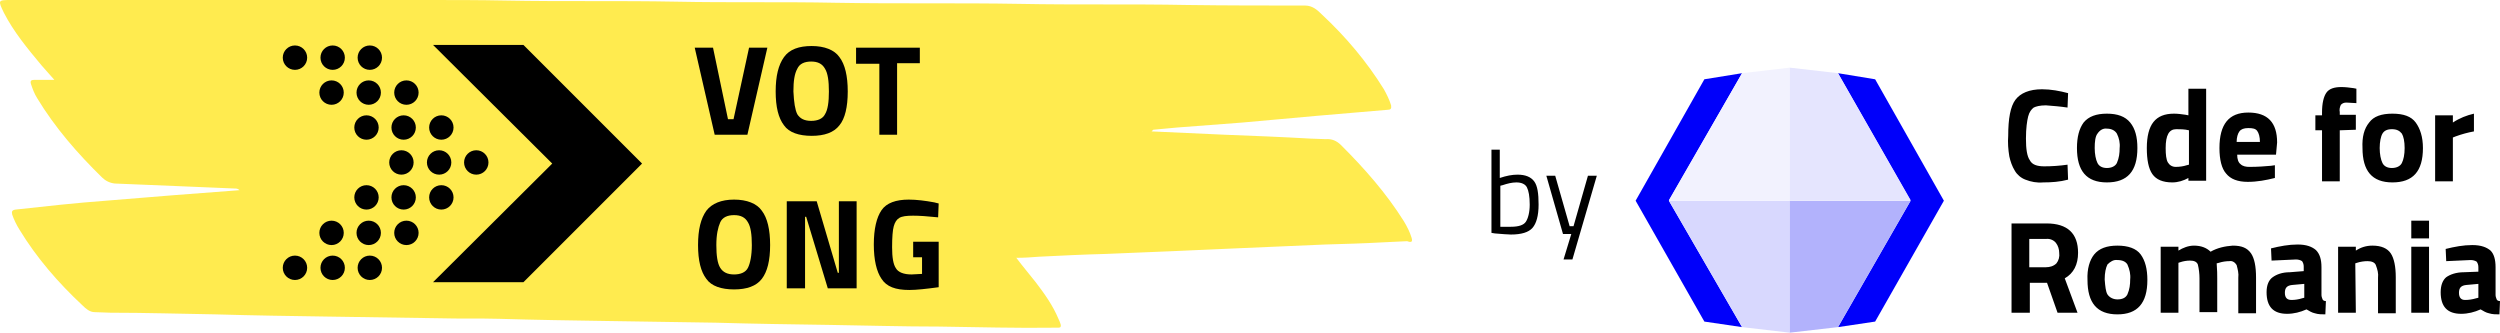
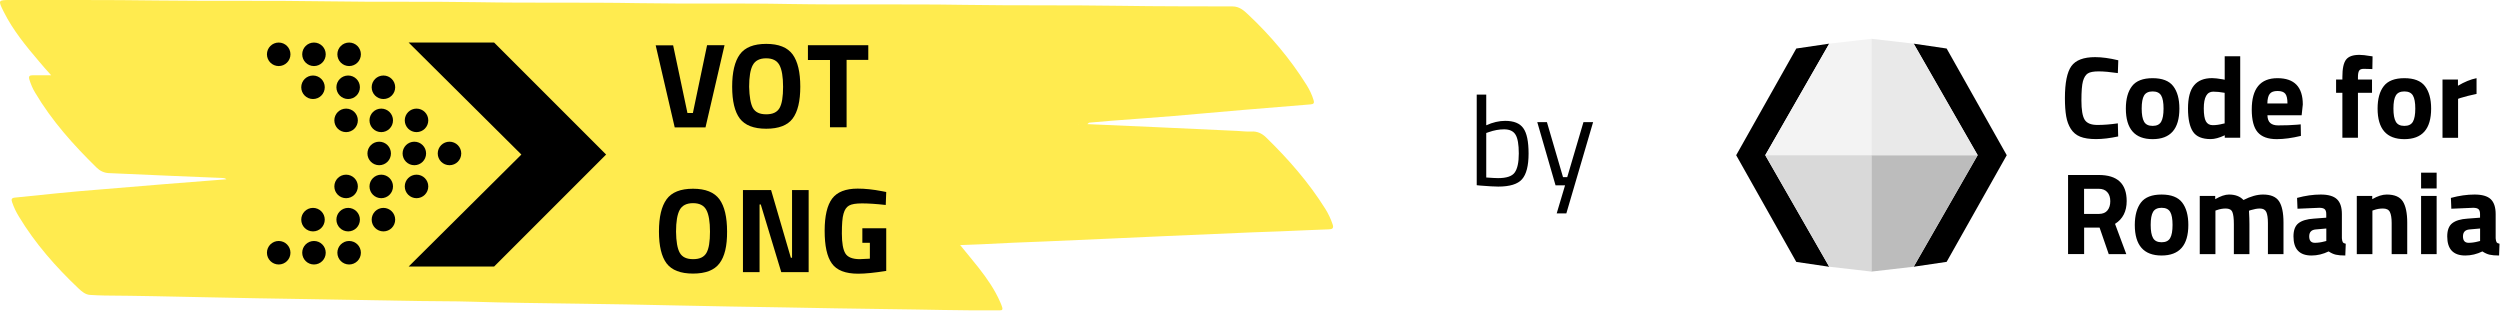
- <svg xmlns="http://www.w3.org/2000/svg" id="Layer_1" x="0" y="0" version="1.1" viewBox="0 0 450.9 60" xml:space="preserve" style="enable-background:new 0 0 450.9 60">
-   <style type="text/css">.st0{fill:#ffeb4f}.st1{fill:#0000fa}.st2{fill:#f2f2fe}.st3{fill:#d8d8fe}.st4{fill:#b2b2fc}.st5{fill:#e5e5fe}</style>
-   <g>
-     <g>
-       <path d="M254.6,42.9c-0.3-1-0.8-2-1.4-3c-3.2-5.1-7.1-9.5-11.3-13.7c-0.8-0.8-1.7-1.2-2.8-1.1c-0.9,0-1.8-0.1-2.7-0.1 c-5.2-0.3-10.3-0.5-15.5-0.7c-4.4-0.2-8.8-0.4-13.2-0.6c0.1-0.1,0.2-0.2,0.3-0.3l0,0c1.4-0.1,2.9-0.3,4.3-0.4 c3.9-0.3,7.9-0.6,11.8-0.9c4.4-0.4,8.8-0.8,13.3-1.2c4.3-0.4,8.6-0.7,12.9-1.1c0.5,0,0.7-0.2,0.6-0.8c-0.3-1-0.8-2-1.3-2.9 c-3.1-5-6.9-9.5-11.2-13.5c-0.8-0.8-1.7-1.6-3-1.6c-7.1,0-14.2,0-21.3-0.1c-10-0.2-20.1,0-30.1-0.2c-11.1-0.2-22.2,0-33.3-0.2 c-9.6-0.2-19.2,0-28.8-0.2c-10.2-0.2-20.5,0-30.7-0.2c-9.5-0.2-19.1,0-28.6-0.2c-10.9-0.2-21.7,0-32.6-0.2C20.6,0,11.4,0,2.1,0 c-2.5,0-2.5,0-1.4,2.3C2.5,5.8,5,8.8,7.5,11.8c0.7,0.8,1.4,1.6,2.3,2.6c-1.3,0-2.5,0-3.6,0c-0.6,0-0.8,0.2-0.6,0.8 c0.3,0.9,0.6,1.7,1.1,2.5c3.2,5.3,7.3,10,11.7,14.3c0.6,0.6,1.4,1,2.3,1.1c4,0.2,8.1,0.3,12.1,0.5c3.2,0.1,6.3,0.3,9.5,0.4 c0.3,0,0.6,0,0.9,0.3c-4,0.3-7.9,0.6-11.8,0.9c-4.1,0.3-8.2,0.7-12.3,1c-5.4,0.4-10.9,1-16.3,1.6c-0.7,0.1-0.7,0.4-0.6,0.9 c0.3,0.9,0.8,1.9,1.3,2.7c3.1,5.1,7,9.6,11.4,13.7c0.6,0.6,1.3,1.2,2.2,1.2c0.9,0,1.9,0.1,2.8,0.1c6.3,0,12.7,0.2,19,0.3 c6.8,0.2,13.6,0.3,20.4,0.4c6.7,0.1,13.4,0.2,20,0.3c3.6,0.1,7.2,0,10.7,0.1c6.6,0.2,13.2,0.3,19.8,0.4c6.4,0.1,12.9,0.2,19.3,0.3 c6.8,0.2,13.6,0.3,20.5,0.4c6.6,0.1,13.2,0.3,19.8,0.3c7,0.1,14,0.3,21,0.2c0.2,0,0.3,0,0.5,0c0.4,0,0.5-0.2,0.4-0.6 c-0.1-0.3-0.2-0.6-0.4-1c-1-2.4-2.5-4.5-4.1-6.6c-1.1-1.4-2.3-2.8-3.5-4.4c1.5,0,2.8-0.1,4.1-0.2c4-0.2,8-0.4,12-0.5 c4-0.2,8.1-0.3,12.1-0.5c3.8-0.2,7.5-0.3,11.3-0.5c5.4-0.2,10.8-0.5,16.2-0.7c3.5-0.1,7-0.2,10.6-0.4c1.4-0.1,2.8-0.1,4.2-0.2 C254.6,43.8,254.8,43.6,254.6,42.9z M206.1,23.7C206.1,23.7,206.1,23.7,206.1,23.7C206,23.7,206,23.7,206.1,23.7 C206.1,23.7,206.1,23.7,206.1,23.7z M206,23.7C206,23.7,206.1,23.7,206,23.7C206.1,23.7,206.1,23.7,206,23.7 C206.1,23.8,206,23.8,206,23.7z" class="st0" />
-       <circle cx="53.2" cy="10.4" r="2.2" />
-       <circle cx="60" cy="10.4" r="2.2" />
-       <circle cx="66.7" cy="10.4" r="2.2" />
-       <circle cx="59.8" cy="16.7" r="2.2" />
-       <circle cx="66.5" cy="16.7" r="2.2" />
-       <circle cx="73.3" cy="16.7" r="2.2" />
-       <circle cx="66.1" cy="23" r="2.2" />
-       <circle cx="72.8" cy="23" r="2.2" />
-       <circle cx="79.6" cy="23" r="2.2" />
-       <circle cx="72.4" cy="29.3" r="2.2" />
-       <circle cx="79.2" cy="29.3" r="2.2" />
-       <circle cx="85.9" cy="29.3" r="2.2" />
-       <circle cx="66.1" cy="35.6" r="2.2" />
-       <circle cx="72.8" cy="35.6" r="2.2" />
-       <circle cx="79.6" cy="35.6" r="2.2" />
-       <circle cx="59.8" cy="42" r="2.2" />
-       <circle cx="66.5" cy="42" r="2.2" />
-       <circle cx="73.3" cy="42" r="2.2" />
-       <circle cx="53.2" cy="48.3" r="2.2" />
-       <circle cx="60" cy="48.3" r="2.2" />
-       <circle cx="66.7" cy="48.3" r="2.2" />
-       <polygon points="94.4 8.1 78.1 8.1 99.6 29.5 78.1 50.9 94.4 50.9 115.8 29.5" />
-       <g>
-         <path d="M135.1,8.6h3.3l-3.6,15.7h-5.9l-3.6-15.7h3.3l2.7,12.9h1L135.1,8.6z" />
-         <path d="M151.4,22.6c-1,1.3-2.7,1.9-5,1.9s-4.1-0.6-5-1.9c-1-1.3-1.5-3.3-1.5-6.1s0.5-4.8,1.5-6.2s2.7-2,5-2s4.1,0.7,5,2 c1,1.3,1.5,3.4,1.5,6.2S152.4,21.4,151.4,22.6z M143.8,20.6c0.5,0.8,1.3,1.2,2.5,1.2s2.1-0.4,2.5-1.2c0.5-0.8,0.7-2.2,0.7-4.1 s-0.2-3.3-0.7-4.1c-0.5-0.9-1.3-1.3-2.5-1.3c-1.2,0-2.1,0.4-2.5,1.3c-0.5,0.9-0.7,2.2-0.7,4.1C143.2,18.5,143.4,19.8,143.8,20.6z" />
-         <path d="M154.4,11.5V8.6h11.5v2.8h-4.1v12.9h-3.2V11.5H154.4z" />
-         <path d="M137.4,50.3c-1,1.3-2.7,1.9-5,1.9s-4.1-0.6-5-1.9c-1-1.3-1.5-3.3-1.5-6.1c0-2.8,0.5-4.8,1.5-6.2c1-1.3,2.7-2,5-2 s4.1,0.7,5,2c1,1.3,1.5,3.4,1.5,6.2C138.9,47,138.4,49,137.4,50.3z M129.9,48.3c0.5,0.8,1.3,1.2,2.5,1.2s2.1-0.4,2.5-1.2 s0.7-2.2,0.7-4.1s-0.2-3.3-0.7-4.1c-0.5-0.9-1.3-1.3-2.5-1.3c-1.2,0-2.1,0.4-2.5,1.3s-0.7,2.2-0.7,4.1 C129.2,46.1,129.4,47.5,129.9,48.3z" />
-         <path d="M141.9,52V36.3h5.4l3.8,12.9h0.2V36.3h3.2V52h-5.2l-3.9-12.9h-0.2V52H141.9z" />
-         <path d="M164.7,46.4v-2.8h4.6v8.2c-2.2,0.3-4,0.5-5.3,0.5c-2.5,0-4.1-0.6-5-2c-0.9-1.3-1.4-3.4-1.4-6.2c0-2.8,0.5-4.9,1.4-6.2 c0.9-1.3,2.6-1.9,4.9-1.9c1.4,0,3,0.2,4.6,0.5l0.8,0.2l-0.1,2.5c-1.9-0.2-3.4-0.3-4.5-0.3c-1.2,0-2,0.1-2.5,0.4 c-0.5,0.3-0.8,0.8-1,1.5c-0.2,0.7-0.3,2-0.3,3.8c0,1.8,0.2,3.1,0.7,3.8c0.4,0.7,1.4,1.1,2.8,1.1l1.9-0.1v-3L164.7,46.4 L164.7,46.4z" />
-       </g>
-     </g>
-     <g>
-       <polygon points="314.2 13.2 307.4 14.3 295 36.2 307.4 58 314.2 59 301 36.2" class="st1" />
-       <polygon points="331.5 13.2 338.2 14.3 350.6 36.2 338.2 58 331.5 59 344.6 36.2" class="st1" />
-       <path d="M314.2,13.2l8.6-1v23.9H301L314.2,13.2z" class="st2" />
-       <path d="M314.2,59l8.6,1V36.2H301L314.2,59z" class="st3" />
-       <path d="M331.5,59l-8.7,1V36.2h21.8L331.5,59z" class="st4" />
-       <path d="M331.5,13.2l-8.7-1v23.9h21.8L331.5,13.2z" class="st5" />
-       <path d="M373,32.4c-1.5,0.4-3,0.5-4.5,0.5c-1.1,0.1-2.2-0.1-3.2-0.5c-0.8-0.3-1.5-0.9-1.9-1.6c-0.5-0.8-0.8-1.7-1-2.6 c-0.2-1.2-0.3-2.5-0.2-3.7c0-3.1,0.4-5.3,1.3-6.5s2.5-1.9,4.8-1.9c1.6,0,3.2,0.3,4.7,0.7l-0.1,2.6c-1.3-0.2-2.6-0.3-3.9-0.4 c-1.1,0-1.8,0.2-2.2,0.4c-0.4,0.3-0.8,0.8-1,1.6c-0.2,0.8-0.4,2.1-0.4,4s0.2,3.2,0.7,3.9c0.4,0.8,1.3,1.1,2.6,1.1 c1.4,0,2.8-0.1,4.2-0.3L373,32.4z M375.8,22.1c0.9-1.1,2.3-1.6,4.2-1.6c1.9,0,3.3,0.5,4.2,1.6s1.3,2.6,1.3,4.6 c0,4.2-1.8,6.2-5.5,6.2c-3.7,0-5.4-2.1-5.4-6.2C374.6,24.7,375,23.2,375.8,22.1z M378.3,29.4c0.3,0.6,0.9,0.9,1.7,0.9 c0.8,0,1.5-0.3,1.8-0.9c0.4-0.9,0.5-1.8,0.5-2.7c0.1-0.9-0.1-1.8-0.5-2.6c-0.3-0.5-0.9-0.9-1.8-0.9c-0.7-0.1-1.3,0.3-1.7,0.9 c-0.4,0.5-0.5,1.5-0.5,2.6S378,28.8,378.3,29.4L378.3,29.4z M397.9,16v16.6h-3.2v-0.5c-0.9,0.5-1.9,0.8-2.9,0.8 c-1.7,0-2.9-0.5-3.6-1.5c-0.7-1-1-2.6-1-4.7s0.4-3.7,1.2-4.7c0.8-1,2-1.5,3.7-1.5c0.7,0,1.4,0.1,2.1,0.2l0.5,0.1V16H397.9z M394.4,29.8l0.4-0.1v-6.2c-0.8-0.2-1.6-0.2-2.3-0.2c-1.3,0-1.9,1.1-1.9,3.4c0,1.2,0.1,2.1,0.4,2.6c0.3,0.5,0.8,0.8,1.4,0.8 C393.1,30.1,393.8,30,394.4,29.8z M404.1,29.6c0.4,0.4,1,0.5,1.6,0.5c1.5,0,2.8-0.1,3.9-0.2l0.7-0.1v2.3c-1.6,0.4-3.2,0.7-4.9,0.7 c-1.8,0-3.1-0.5-3.9-1.5c-0.8-0.9-1.2-2.5-1.2-4.6c0-4.3,1.7-6.4,5.2-6.4s5.2,1.8,5.2,5.4l-0.2,2.2h-7 C403.5,28.7,403.7,29.3,404.1,29.6z M407.6,25.6c0-0.9-0.2-1.6-0.5-2c-0.3-0.4-0.8-0.5-1.6-0.5c-0.8,0-1.3,0.2-1.6,0.6 c-0.3,0.4-0.5,1.1-0.5,1.9H407.6z M422,23.5v9.2h-3.2v-9.2h-1.2v-2.7h1.2v-0.5c0-1.7,0.3-2.9,0.8-3.6c0.5-0.7,1.4-1,2.7-1 c0.7,0,1.5,0.1,2.2,0.2L425,16v2.6l-1.8-0.1c-0.4,0-0.7,0.1-1,0.4c-0.2,0.4-0.3,0.9-0.2,1.3v0.5h2.9v2.7L422,23.5z M427.3,22.1 c0.8-1.1,2.2-1.6,4.2-1.6s3.4,0.5,4.2,1.6c0.8,1.1,1.3,2.6,1.3,4.6c0,4.2-1.8,6.2-5.5,6.2c-3.7,0-5.4-2.1-5.4-6.2 C426,24.7,426.4,23.2,427.3,22.1L427.3,22.1z M429.7,29.4c0.3,0.6,0.9,0.9,1.7,0.9c0.8,0,1.5-0.3,1.8-0.9c0.3-0.6,0.5-1.5,0.5-2.7 s-0.2-2.1-0.5-2.6c-0.4-0.5-0.9-0.8-1.8-0.8c-0.9,0-1.4,0.3-1.7,0.8c-0.3,0.5-0.5,1.5-0.5,2.6S429.4,28.8,429.7,29.4L429.7,29.4z M439.2,32.7V20.8h3.2v1.3c1.2-0.8,2.5-1.3,3.8-1.6v3.2c-1.1,0.2-2.2,0.5-3.3,0.9l-0.5,0.2v7.9H439.2z M366.1,51v5.4h-3.3V40.3 h6.3c3.8,0,5.7,1.8,5.7,5.3c0,2.1-0.8,3.7-2.4,4.6l2.3,6.2h-3.6l-1.9-5.4L366.1,51L366.1,51z M370.9,47.5c0.4-0.5,0.6-1.2,0.5-1.9 c0-0.6-0.2-1.3-0.6-1.8c-0.4-0.5-1.1-0.8-1.8-0.7h-3v5.1h3C369.7,48.2,370.4,48,370.9,47.5z M377.7,45.9c0.9-1.1,2.3-1.6,4.2-1.6 s3.4,0.5,4.2,1.6c0.8,1.1,1.2,2.6,1.2,4.6c0,4.2-1.8,6.2-5.4,6.2c-3.7,0-5.4-2.1-5.4-6.2C376.4,48.5,376.9,46.9,377.7,45.9z M380.1,53.1c0.4,0.6,1.1,0.9,1.8,0.9c0.9,0,1.5-0.3,1.8-0.9c0.4-0.9,0.5-1.8,0.5-2.7c0.1-0.9-0.1-1.8-0.5-2.7 c-0.3-0.5-0.9-0.8-1.8-0.8c-0.7-0.1-1.3,0.3-1.8,0.8c-0.3,0.6-0.5,1.5-0.5,2.7C379.7,51.7,379.8,52.6,380.1,53.1L380.1,53.1z M392.9,56.4h-3.2V44.5h3.2v0.7c0.8-0.5,1.8-0.9,2.8-0.9c1.3,0,2.3,0.4,3,1.1c1.2-0.7,2.6-1,4-1.1c1.6,0,2.6,0.4,3.3,1.4 c0.6,0.9,0.9,2.3,0.9,4.4v6.4h-3.2v-6.4c0.1-0.8-0.1-1.5-0.3-2.3c-0.3-0.5-0.8-0.8-1.3-0.7c-0.6,0-1.3,0.1-1.9,0.3l-0.4,0.1 c0.1,1.2,0.1,2.1,0.1,2.7v6.1h-3.2v-6.1c0-0.8-0.1-1.7-0.3-2.5c-0.2-0.5-0.7-0.7-1.4-0.7c-0.6,0-1.2,0.1-1.8,0.3l-0.3,0.1V56.4z M418.7,48.2v5c0,0.3,0.1,0.5,0.2,0.8c0.1,0.2,0.3,0.3,0.6,0.3l-0.1,2.4c-0.6,0-1.3,0-1.9-0.2c-0.5-0.1-1-0.4-1.5-0.7 c-1.1,0.5-2.3,0.8-3.5,0.8c-2.5,0-3.7-1.3-3.7-3.9c0-1.3,0.4-2.2,1.1-2.7c0.7-0.5,1.7-0.9,3.1-0.9l2.5-0.2v-0.8 c0-0.4-0.1-0.7-0.3-1c-0.3-0.2-0.7-0.3-1.1-0.3l-4.4,0.2l-0.1-2.2c1.6-0.4,3.2-0.7,4.8-0.7c1.6,0,2.6,0.4,3.3,1 C418.4,45.8,418.7,46.8,418.7,48.2L418.7,48.2z M413.4,51.4c-0.9,0.1-1.3,0.5-1.3,1.4s0.4,1.3,1.2,1.3c0.6,0,1.3-0.1,1.9-0.3 l0.4-0.1v-2.5L413.4,51.4z M424.9,56.4h-3.2V44.5h3.2v0.7c0.9-0.6,1.9-0.9,3-0.9c1.6,0,2.7,0.5,3.3,1.4c0.6,0.9,0.9,2.4,0.9,4.3 v6.5h-3.2v-6.4c0.1-0.8-0.1-1.5-0.4-2.3c-0.2-0.5-0.8-0.7-1.5-0.7c-0.6,0-1.3,0.1-1.9,0.3l-0.3,0.1L424.9,56.4z M434.9,43v-3.2 h3.2V43H434.9z M434.9,56.4V44.5h3.2v11.9H434.9z M450.1,48.2v5c0,0.3,0.1,0.5,0.2,0.8c0.1,0.2,0.3,0.3,0.6,0.3l-0.1,2.4 c-0.6,0-1.3,0-1.9-0.2c-0.5-0.1-1-0.4-1.5-0.7c-1.1,0.5-2.3,0.8-3.5,0.8c-2.5,0-3.7-1.3-3.7-3.9c0-1.3,0.4-2.2,1-2.7 c0.7-0.5,1.8-0.9,3.2-0.9L447,49v-0.8c0-0.4-0.1-0.7-0.3-1c-0.3-0.2-0.7-0.3-1.1-0.3l-4.4,0.2l-0.1-2.2c1.6-0.4,3.2-0.7,4.8-0.7 c1.6,0,2.6,0.4,3.3,1C449.8,45.8,450.1,46.8,450.1,48.2L450.1,48.2z M444.8,51.4c-0.9,0.1-1.3,0.5-1.3,1.4s0.4,1.3,1.1,1.3 c0.7,0,1.3-0.1,2-0.3l0.4-0.1v-2.5L444.8,51.4z" />
-     </g>
-     <g>
-       <path d="M273.7,31.5c1.4,0,2.4,0.4,3,1.2c0.6,0.8,0.8,2.2,0.8,4.2s-0.4,3.4-1.1,4.2c-0.7,0.8-2,1.2-3.9,1.2 c-0.6,0-1.6-0.1-2.9-0.2l-0.6-0.1v-15h1.5v5.1C271.7,31.7,272.7,31.5,273.7,31.5z M272.5,40.9c1.4,0,2.3-0.3,2.7-0.9 c0.4-0.6,0.7-1.7,0.7-3.1c0-1.5-0.2-2.5-0.5-3.1c-0.3-0.6-1-0.9-1.9-0.9c-0.8,0-1.6,0.2-2.5,0.5l-0.4,0.1v7.4 C271.5,40.9,272.2,40.9,272.5,40.9z" />
-       <path d="M278.9,31.7h1.6l2.6,9.1h0.7l2.6-9.1h1.6l-4.4,15.1h-1.6l1.4-4.6h-1.5L278.9,31.7z" />
-     </g>
-   </g>
+ <svg xmlns="http://www.w3.org/2000/svg" width="1031" height="128" viewBox="0 0 1031 128" fill="none">
+   <path d="M754.377 18.004L740.788 20.008L716 64.011L740.788 108.014L754.377 110.018L727.996 64.011L754.377 18.004ZM789.203 18.004L802.792 20.008L827.58 64.011L802.792 107.991L789.203 109.995L815.585 63.988L789.203 18.004Z" fill="black" />
+   <path d="M754.377 18.004L771.79 16V64.011H727.996L754.377 18.004Z" fill="#F3F3F3" />
+   <path d="M754.377 109.996L771.79 112V64.011H727.996L754.377 109.996Z" fill="#D9D9D9" />
+   <path d="M789.203 109.996L771.79 112V64.011H815.584L789.203 109.996Z" fill="#BCBCBC" />
+   <path d="M789.203 18.004L771.79 16V64.011H815.584L789.203 18.004Z" fill="#E9E9E9" />
+   <path d="M1029.21 88.29V98.266C1029.28 99.04 1029.39 99.564 1029.59 99.883C1029.78 100.179 1030.19 100.407 1030.8 100.521L1030.62 105.372C1028.98 105.372 1027.68 105.258 1026.7 105.03C1025.72 104.803 1024.75 104.347 1023.74 103.687C1021.45 104.803 1019.1 105.372 1016.69 105.372C1011.73 105.372 1009.24 102.753 1009.24 97.492C1009.24 94.941 1009.93 93.119 1011.32 92.048C1012.68 90.978 1014.8 90.34 1017.64 90.158L1022.77 89.771V88.29C1022.77 87.288 1022.54 86.628 1022.11 86.24C1021.65 85.876 1020.94 85.694 1019.94 85.694L1010.93 86.081L1010.75 81.617C1014.16 80.683 1017.42 80.228 1020.51 80.228C1023.61 80.228 1025.82 80.865 1027.18 82.141C1028.52 83.416 1029.21 85.466 1029.21 88.29ZM882.938 83.507C884.622 81.321 887.467 80.228 891.428 80.228C895.389 80.228 898.234 81.321 899.918 83.507C901.603 85.694 902.468 88.791 902.468 92.754C902.468 101.181 898.78 105.372 891.428 105.372C884.076 105.372 880.388 101.159 880.388 92.754C880.411 88.791 881.253 85.717 882.938 83.507ZM965.792 88.29V98.266C965.86 99.04 965.974 99.564 966.179 99.883C966.361 100.179 966.771 100.407 967.385 100.521L967.203 105.372C965.564 105.372 964.267 105.258 963.288 105.03C962.309 104.803 961.331 104.347 960.329 103.687C958.03 104.803 955.686 105.372 953.273 105.372C948.311 105.372 945.83 102.753 945.83 97.492C945.83 94.941 946.512 93.119 947.901 92.048C949.267 90.978 951.383 90.34 954.229 90.158L959.35 89.771V88.29C959.35 87.288 959.123 86.628 958.667 86.24C958.212 85.876 957.507 85.694 956.505 85.694L947.491 86.081L947.309 81.617C950.723 80.683 953.978 80.228 957.074 80.228C960.17 80.228 962.378 80.865 963.743 82.141C965.109 83.416 965.792 85.466 965.792 88.29ZM913.598 104.803H907.179V80.797H913.553V82.141C915.761 80.865 917.65 80.228 919.221 80.228C921.815 80.228 923.818 80.979 925.207 82.483C928.143 80.979 930.829 80.228 933.265 80.228C936.429 80.228 938.637 81.139 939.866 82.984C941.095 84.828 941.71 87.766 941.71 91.798V104.803H935.291V91.98C935.291 89.93 935.063 88.427 934.631 87.448C934.175 86.468 933.288 85.99 931.945 85.99C930.92 85.99 929.668 86.218 928.212 86.65L927.483 86.901C927.62 89.293 927.665 91.115 927.665 92.367V104.803H921.246V92.458C921.246 90.09 921.041 88.427 920.632 87.448C920.222 86.468 919.312 85.99 917.9 85.99C916.648 85.99 915.419 86.218 914.213 86.65L913.644 86.856V104.803H913.598ZM978.357 104.803H971.938V80.797H978.311V82.141C980.496 80.865 982.477 80.228 984.298 80.228C987.484 80.228 989.692 81.162 990.921 83.052C992.128 84.942 992.742 87.858 992.742 91.798V104.803H986.323V91.98C986.323 89.93 986.073 88.427 985.595 87.448C985.117 86.468 984.161 85.99 982.727 85.99C981.407 85.99 980.155 86.218 978.948 86.65L978.379 86.856V104.803H978.357ZM998.456 104.803V80.797H1004.87V104.803H998.456V104.803ZM859.493 93.848V104.78H852.869V72.165H865.525C873.195 72.165 877.042 75.741 877.042 82.915C877.042 87.174 875.449 90.317 872.239 92.322L876.883 104.803H869.644L865.866 93.87H859.493V93.848ZM955.003 94.622C953.204 94.781 952.317 95.738 952.317 97.492C952.317 99.246 953.091 100.134 954.661 100.134C955.868 100.134 957.211 99.951 958.645 99.564L959.373 99.382V94.235L955.003 94.622ZM1018.42 94.622C1016.62 94.781 1015.73 95.738 1015.73 97.492C1015.73 99.246 1016.51 100.134 1018.08 100.134C1019.28 100.134 1020.63 99.951 1022.06 99.564L1022.79 99.382V94.235L1018.42 94.622ZM887.923 98.175C888.583 99.337 889.743 99.906 891.451 99.906C893.158 99.906 894.319 99.337 894.979 98.175C895.639 97.013 895.958 95.214 895.958 92.754C895.958 90.295 895.639 88.495 894.979 87.379C894.319 86.263 893.158 85.694 891.451 85.694C889.766 85.694 888.583 86.263 887.923 87.379C887.262 88.495 886.944 90.295 886.944 92.754C886.944 95.214 887.262 97.036 887.923 98.175ZM869.121 86.764C869.895 85.808 870.282 84.532 870.282 82.984C870.282 81.412 869.872 80.159 869.053 79.248C868.233 78.315 867.05 77.859 865.525 77.859H859.47V88.222H865.616C867.209 88.199 868.37 87.721 869.121 86.764ZM998.456 77.722V71.209H1004.87V77.722H998.456ZM873.537 56.268C870.145 56.996 867.095 57.361 864.386 57.361C861.678 57.361 859.493 57.019 857.854 56.359C856.215 55.698 854.94 54.605 854.007 53.147C853.074 51.667 852.436 49.959 852.095 47.955C851.753 45.973 851.571 43.468 851.571 40.461C851.571 34.152 852.459 29.757 854.234 27.274C856.01 24.792 859.288 23.562 864.045 23.562C866.799 23.562 869.986 23.994 873.582 24.86L873.4 30.144C870.236 29.688 867.596 29.438 865.502 29.438C863.408 29.438 861.905 29.711 861.018 30.281C860.13 30.85 859.47 31.898 859.015 33.469C858.582 35.041 858.377 37.706 858.377 41.486C858.377 45.267 858.81 47.886 859.697 49.344C860.585 50.801 862.338 51.53 864.978 51.53C867.619 51.53 870.418 51.303 873.4 50.87L873.537 56.268ZM936.269 50.733C937.021 51.394 938.113 51.712 939.502 51.712C942.483 51.712 945.124 51.621 947.468 51.416L948.811 51.28L948.902 56.04C945.215 56.928 941.892 57.384 938.933 57.384C935.313 57.384 932.696 56.427 931.057 54.514C929.418 52.601 928.621 49.48 928.621 45.153C928.621 36.544 932.149 32.239 939.228 32.239C946.194 32.239 949.676 35.861 949.676 43.081L949.198 47.545H935.086C935.131 49.002 935.518 50.073 936.269 50.733ZM879.25 35.519C880.935 33.333 883.78 32.239 887.74 32.239C891.701 32.239 894.546 33.333 896.231 35.519C897.915 37.706 898.78 40.78 898.78 44.766C898.78 53.193 895.093 57.384 887.74 57.384C880.388 57.384 876.701 53.17 876.701 44.766C876.701 40.78 877.566 37.706 879.25 35.519ZM923.864 23.197V56.791H917.491V55.789C915.26 56.837 913.325 57.361 911.686 57.361C908.204 57.361 905.768 56.359 904.402 54.332C903.037 52.305 902.331 49.116 902.331 44.766C902.331 40.393 903.15 37.204 904.812 35.223C906.451 33.219 908.955 32.217 912.278 32.217C913.302 32.217 914.714 32.376 916.557 32.695L917.468 32.877V23.197H923.864ZM983.068 35.519C984.753 33.333 987.598 32.239 991.559 32.239C995.519 32.239 998.365 33.333 1000.05 35.519C1001.73 37.706 1002.6 40.78 1002.6 44.766C1002.6 53.193 998.934 57.384 991.559 57.384C984.207 57.384 980.519 53.17 980.519 44.766C980.519 40.78 981.361 37.706 983.068 35.519ZM1007.29 56.791V32.809H1013.66V35.36C1016.35 33.765 1018.9 32.718 1021.33 32.239V38.73C1018.74 39.277 1016.51 39.824 1014.66 40.416L1013.71 40.757V56.837H1007.29V56.791ZM972.416 38.275V56.791H965.997V38.275H963.402V32.809H965.997V31.738C965.997 28.276 966.498 25.908 967.522 24.587C968.546 23.266 970.367 22.628 972.985 22.628C974.146 22.628 975.625 22.787 977.446 23.106L978.448 23.243L978.357 28.481C976.945 28.413 975.762 28.39 974.806 28.39C973.85 28.39 973.212 28.641 972.894 29.165C972.575 29.688 972.416 30.554 972.416 31.806V32.809H978.22V38.275H972.416V38.275ZM988.031 50.187C988.691 51.348 989.852 51.917 991.559 51.917C993.266 51.917 994.427 51.348 995.087 50.187C995.747 49.025 996.066 47.226 996.066 44.766C996.066 42.306 995.747 40.507 995.087 39.391C994.427 38.275 993.266 37.706 991.559 37.706C989.852 37.706 988.691 38.275 988.031 39.391C987.37 40.507 987.052 42.306 987.052 44.766C987.052 47.226 987.37 49.025 988.031 50.187ZM884.212 50.187C884.872 51.348 886.033 51.917 887.74 51.917C889.448 51.917 890.608 51.348 891.269 50.187C891.929 49.025 892.247 47.226 892.247 44.766C892.247 42.306 891.929 40.507 891.269 39.391C890.608 38.275 889.448 37.706 887.74 37.706C886.056 37.706 884.872 38.275 884.212 39.391C883.552 40.507 883.234 42.306 883.234 44.766C883.234 47.226 883.552 49.025 884.212 50.187ZM916.762 51.029L917.445 50.893V38.275C915.692 37.956 914.122 37.797 912.733 37.797C910.138 37.797 908.841 40.097 908.841 44.698C908.841 47.203 909.137 48.979 909.706 50.027C910.275 51.075 911.231 51.621 912.551 51.621C913.871 51.621 915.305 51.416 916.762 51.029ZM943.348 42.648C943.348 40.735 943.053 39.391 942.438 38.639C941.823 37.888 940.776 37.523 939.251 37.523C937.726 37.523 936.656 37.91 936.042 38.708C935.427 39.482 935.086 40.803 935.063 42.671H943.348V42.648Z" fill="black" />
+   <path d="M620.727 49.843C624.3 49.843 626.794 50.85 628.209 52.866C629.659 54.847 630.385 58.339 630.385 63.344C630.385 68.348 629.482 71.875 627.678 73.925C625.91 75.941 622.637 76.949 617.862 76.949C616.376 76.949 613.917 76.81 610.486 76.532L609 76.376V39H612.927V51.667C615.615 50.451 618.215 49.843 620.727 49.843ZM617.809 73.456C621.275 73.456 623.557 72.692 624.654 71.163C625.786 69.599 626.352 66.975 626.352 63.291C626.352 59.608 625.91 57.036 625.025 55.577C624.141 54.082 622.567 53.335 620.303 53.335C618.251 53.335 616.146 53.717 613.988 54.482L612.927 54.847V73.196C615.226 73.37 616.853 73.456 617.809 73.456Z" fill="black" />
+   <path d="M633.97 50.364H637.95L644.583 73.039H646.334L653.02 50.364H657L645.963 88H641.983L645.432 76.428H641.505L633.97 50.364Z" fill="black" />
+   <path d="M549.592 92.58C548.842 90.33 547.842 88.181 546.592 86.181C539.744 75.234 531.296 65.586 522.098 56.638C520.398 54.988 518.448 54.088 516.049 54.238C514.099 54.338 512.2 54.088 510.25 53.988C499.103 53.438 487.955 52.938 476.807 52.439C467.359 52.039 457.862 51.639 448.414 51.189C448.664 50.989 448.913 50.789 449.113 50.589C452.213 50.339 455.312 50.039 458.411 49.789C466.91 49.139 475.408 48.539 483.956 47.84C493.504 47.04 503.052 46.14 512.6 45.34C521.898 44.54 531.246 43.791 540.544 43.041C541.643 42.941 542.093 42.591 541.743 41.391C541.093 39.142 540.094 37.092 538.894 35.142C532.145 24.345 523.997 14.697 514.749 5.999C512.95 4.299 511.1 2.649 508.301 2.649C492.954 2.599 477.607 2.649 462.261 2.399C440.615 2.05 418.92 2.349 397.275 2C373.33 1.6 349.335 2.05 325.34 1.65C304.645 1.25 283.899 1.65 263.154 1.3C241.059 0.9 218.963 1.3 196.868 0.9C176.273 0.55 155.677 0.9 135.082 0.55C111.637 0.15 88.142 0.5 64.647 0.2C44.551 -0.1 24.506 0.05 4.51 0C-0.839 0 -0.889 0 1.56 4.899C5.36 12.497 10.709 18.996 16.157 25.395C17.657 27.194 19.207 28.944 21.106 31.043C18.207 31.043 15.807 31.043 13.408 31.043C12.208 31.043 11.708 31.443 12.108 32.793C12.708 34.693 13.458 36.542 14.508 38.242C21.356 49.789 30.254 59.737 39.802 69.085C41.152 70.435 42.852 71.284 44.801 71.385C53.499 71.784 62.247 72.134 70.945 72.534C77.794 72.834 84.642 73.084 91.491 73.384C92.141 73.434 92.791 73.434 93.391 73.934C84.842 74.584 76.394 75.234 67.946 75.933C59.048 76.633 50.2 77.433 41.352 78.133C29.604 79.033 17.907 80.283 6.209 81.482C4.66 81.632 4.61 82.282 5.01 83.432C5.71 85.481 6.659 87.481 7.809 89.331C14.508 100.428 23.006 110.076 32.404 118.974C33.754 120.224 35.203 121.524 37.203 121.624C39.202 121.724 41.202 121.874 43.201 121.874C56.849 121.974 70.546 122.273 84.192 122.573C98.839 122.923 113.536 123.123 128.183 123.373C142.58 123.623 157.027 123.873 171.424 124.123C179.172 124.273 186.92 124.173 194.619 124.423C208.915 124.873 223.212 125.023 237.459 125.223C251.356 125.423 265.303 125.623 279.2 125.973C293.947 126.323 308.644 126.523 323.391 126.773C337.638 127.022 351.835 127.322 366.081 127.472C381.178 127.622 396.275 128.122 411.372 127.972C411.722 127.972 412.121 127.972 412.471 127.972C413.421 128.022 413.521 127.472 413.321 126.773C413.121 126.073 412.821 125.373 412.521 124.673C410.272 119.474 407.073 114.875 403.623 110.476C401.174 107.377 398.624 104.327 395.975 101.078C399.124 100.978 402.024 100.878 404.923 100.728C413.571 100.228 422.219 99.928 430.917 99.578C439.615 99.228 448.364 98.829 457.062 98.429C465.16 98.079 473.258 97.679 481.356 97.329C493.004 96.829 504.651 96.329 516.299 95.829C523.897 95.529 531.496 95.329 539.094 94.929C542.093 94.779 545.093 94.68 548.092 94.579C549.492 94.529 550.092 94.08 549.592 92.58ZM444.864 51.139C444.814 51.139 444.814 51.189 444.764 51.189C444.764 51.189 444.764 51.189 444.864 51.139C444.814 51.139 444.814 51.139 444.864 51.139ZM444.714 51.239C444.764 51.239 444.814 51.239 444.864 51.239C444.864 51.239 444.814 51.239 444.814 51.289C444.964 51.389 444.664 51.289 444.714 51.239Z" fill="#FFEB4F" />
+   <path d="M114.936 27.244C117.614 27.244 119.785 25.073 119.785 22.395C119.785 19.717 117.614 17.546 114.936 17.546C112.258 17.546 110.087 19.717 110.087 22.395C110.087 25.073 112.258 27.244 114.936 27.244Z" fill="black" />
+   <path d="M129.483 27.244C132.161 27.244 134.332 25.073 134.332 22.395C134.332 19.717 132.161 17.546 129.483 17.546C126.805 17.546 124.634 19.717 124.634 22.395C124.634 25.073 126.805 27.244 129.483 27.244Z" fill="black" />
+   <path d="M143.98 27.244C146.658 27.244 148.829 25.073 148.829 22.395C148.829 19.717 146.658 17.546 143.98 17.546C141.302 17.546 139.131 19.717 139.131 22.395C139.131 25.073 141.302 27.244 143.98 27.244Z" fill="black" />
+   <path d="M129.083 40.841C131.761 40.841 133.932 38.67 133.932 35.992C133.932 33.314 131.761 31.143 129.083 31.143C126.405 31.143 124.234 33.314 124.234 35.992C124.234 38.67 126.405 40.841 129.083 40.841Z" fill="black" />
+   <path d="M143.58 40.841C146.258 40.841 148.429 38.67 148.429 35.992C148.429 33.314 146.258 31.143 143.58 31.143C140.902 31.143 138.731 33.314 138.731 35.992C138.731 38.67 140.902 40.841 143.58 40.841Z" fill="black" />
+   <path d="M158.127 40.841C160.805 40.841 162.975 38.67 162.975 35.992C162.975 33.314 160.805 31.143 158.127 31.143C155.449 31.143 153.278 33.314 153.278 35.992C153.278 38.67 155.449 40.841 158.127 40.841Z" fill="black" />
+   <path d="M142.73 54.488C145.408 54.488 147.579 52.317 147.579 49.639C147.579 46.961 145.408 44.79 142.73 44.79C140.052 44.79 137.881 46.961 137.881 49.639C137.881 52.317 140.052 54.488 142.73 54.488Z" fill="black" />
+   <path d="M157.227 54.488C159.905 54.488 162.076 52.317 162.076 49.639C162.076 46.961 159.905 44.79 157.227 44.79C154.549 44.79 152.378 46.961 152.378 49.639C152.378 52.317 154.549 54.488 157.227 54.488Z" fill="black" />
+   <path d="M171.774 54.488C174.452 54.488 176.623 52.317 176.623 49.639C176.623 46.961 174.452 44.79 171.774 44.79C169.096 44.79 166.925 46.961 166.925 49.639C166.925 52.317 169.096 54.488 171.774 54.488Z" fill="black" />
+   <path d="M156.377 68.135C159.055 68.135 161.226 65.964 161.226 63.286C161.226 60.608 159.055 58.437 156.377 58.437C153.699 58.437 151.528 60.608 151.528 63.286C151.528 65.964 153.699 68.135 156.377 68.135Z" fill="black" />
+   <path d="M170.874 68.135C173.552 68.135 175.723 65.964 175.723 63.286C175.723 60.608 173.552 58.437 170.874 58.437C168.196 58.437 166.025 60.608 166.025 63.286C166.025 65.964 168.196 68.135 170.874 68.135Z" fill="black" />
+   <path d="M185.371 68.135C188.049 68.135 190.22 65.964 190.22 63.286C190.22 60.608 188.049 58.437 185.371 58.437C182.693 58.437 180.522 60.608 180.522 63.286C180.522 65.964 182.693 68.135 185.371 68.135Z" fill="black" />
+   <path d="M142.73 81.732C145.408 81.732 147.579 79.561 147.579 76.883C147.579 74.205 145.408 72.034 142.73 72.034C140.052 72.034 137.881 74.205 137.881 76.883C137.881 79.561 140.052 81.732 142.73 81.732Z" fill="black" />
+   <path d="M157.227 81.732C159.905 81.732 162.076 79.561 162.076 76.883C162.076 74.205 159.905 72.034 157.227 72.034C154.549 72.034 152.378 74.205 152.378 76.883C152.378 79.561 154.549 81.732 157.227 81.732Z" fill="black" />
+   <path d="M171.774 81.732C174.452 81.732 176.623 79.561 176.623 76.883C176.623 74.205 174.452 72.034 171.774 72.034C169.096 72.034 166.925 74.205 166.925 76.883C166.925 79.561 169.096 81.732 171.774 81.732Z" fill="black" />
+   <path d="M129.083 95.429C131.761 95.429 133.932 93.258 133.932 90.58C133.932 87.902 131.761 85.731 129.083 85.731C126.405 85.731 124.234 87.902 124.234 90.58C124.234 93.258 126.405 95.429 129.083 95.429Z" fill="black" />
+   <path d="M143.58 95.429C146.258 95.429 148.429 93.258 148.429 90.58C148.429 87.902 146.258 85.731 143.58 85.731C140.902 85.731 138.731 87.902 138.731 90.58C138.731 93.258 140.902 95.429 143.58 95.429Z" fill="black" />
+   <path d="M158.127 95.429C160.805 95.429 162.975 93.258 162.975 90.58C162.975 87.902 160.805 85.731 158.127 85.731C155.449 85.731 153.278 87.902 153.278 90.58C153.278 93.258 155.449 95.429 158.127 95.429Z" fill="black" />
+   <path d="M114.936 109.076C117.614 109.076 119.785 106.905 119.785 104.227C119.785 101.549 117.614 99.378 114.936 99.378C112.258 99.378 110.087 101.549 110.087 104.227C110.087 106.905 112.258 109.076 114.936 109.076Z" fill="black" />
+   <path d="M129.483 109.076C132.161 109.076 134.332 106.905 134.332 104.227C134.332 101.549 132.161 99.378 129.483 99.378C126.805 99.378 124.634 101.549 124.634 104.227C124.634 106.905 126.805 109.076 129.483 109.076Z" fill="black" />
+   <path d="M143.98 109.076C146.658 109.076 148.829 106.905 148.829 104.227C148.829 101.549 146.658 99.378 143.98 99.378C141.302 99.378 139.131 101.549 139.131 104.227C139.131 106.905 141.302 109.076 143.98 109.076Z" fill="black" />
+   <path d="M203.767 17.546H168.524L215.014 63.736L168.524 109.926H203.767L249.957 63.736L203.767 17.546Z" fill="black" />
+   <path d="M291.598 18.646H298.796L290.948 52.539H278.25L270.402 18.696H277.601L283.499 46.59H285.749L291.598 18.646Z" fill="black" />
+   <path d="M326.89 48.889C324.79 51.689 321.141 53.088 315.992 53.088C310.843 53.088 307.244 51.689 305.095 48.889C302.995 46.09 301.945 41.691 301.945 35.742C301.945 29.793 302.995 25.344 305.095 22.445C307.194 19.546 310.843 18.096 315.992 18.096C321.141 18.096 324.74 19.546 326.89 22.445C328.989 25.344 330.039 29.793 330.039 35.742C330.039 41.691 328.989 46.09 326.89 48.889ZM310.493 44.54C311.493 46.29 313.293 47.14 315.992 47.14C318.692 47.14 320.491 46.29 321.491 44.54C322.491 42.791 322.941 39.891 322.941 35.792C322.941 31.693 322.441 28.694 321.441 26.844C320.441 24.994 318.642 24.045 315.942 24.045C313.293 24.045 311.443 24.994 310.443 26.844C309.444 28.694 308.944 31.693 308.944 35.792C309.044 39.841 309.544 42.791 310.493 44.54Z" fill="black" />
+   <path d="M333.189 24.745V18.646H358.083V24.695H349.135V52.489H342.287V24.745H333.189Z" fill="black" />
+   <path d="M296.696 108.626C294.597 111.426 290.948 112.825 285.799 112.825C280.65 112.825 277.051 111.426 274.901 108.626C272.802 105.827 271.752 101.428 271.752 95.479C271.752 89.481 272.802 85.081 274.901 82.182C277.001 79.283 280.65 77.833 285.799 77.833C290.948 77.833 294.547 79.283 296.696 82.182C298.796 85.081 299.846 89.531 299.846 95.479C299.896 101.428 298.846 105.827 296.696 108.626ZM280.35 104.277C281.35 106.027 283.149 106.877 285.849 106.877C288.548 106.877 290.348 106.027 291.348 104.277C292.347 102.528 292.797 99.628 292.797 95.529C292.797 91.43 292.297 88.431 291.298 86.581C290.298 84.731 288.498 83.782 285.799 83.782C283.149 83.782 281.3 84.731 280.3 86.581C279.3 88.431 278.8 91.43 278.8 95.529C278.85 99.578 279.35 102.528 280.35 104.277Z" fill="black" />
+   <path d="M306.394 112.226V78.383H317.992L326.14 106.277H326.64V78.383H333.489V112.226H322.191L313.743 84.332H313.243V112.226H306.394Z" fill="black" />
+   <path d="M355.634 100.078V94.129H365.482V111.726C360.733 112.475 356.883 112.875 353.934 112.875C348.635 112.875 345.036 111.476 343.036 108.626C341.037 105.827 340.087 101.328 340.087 95.179C340.087 89.031 341.137 84.632 343.186 81.882C345.236 79.183 348.735 77.783 353.684 77.783C356.783 77.783 360.083 78.133 363.682 78.833L365.482 79.183L365.282 84.531C361.282 84.082 358.033 83.882 355.484 83.882C352.934 83.882 351.185 84.182 350.135 84.781C349.085 85.381 348.335 86.481 347.885 88.081C347.385 89.68 347.186 92.43 347.186 96.329C347.186 100.228 347.685 102.977 348.635 104.527C349.585 106.077 351.585 106.877 354.584 106.877L358.733 106.677V100.128H355.634V100.078Z" fill="black" />
</svg>
